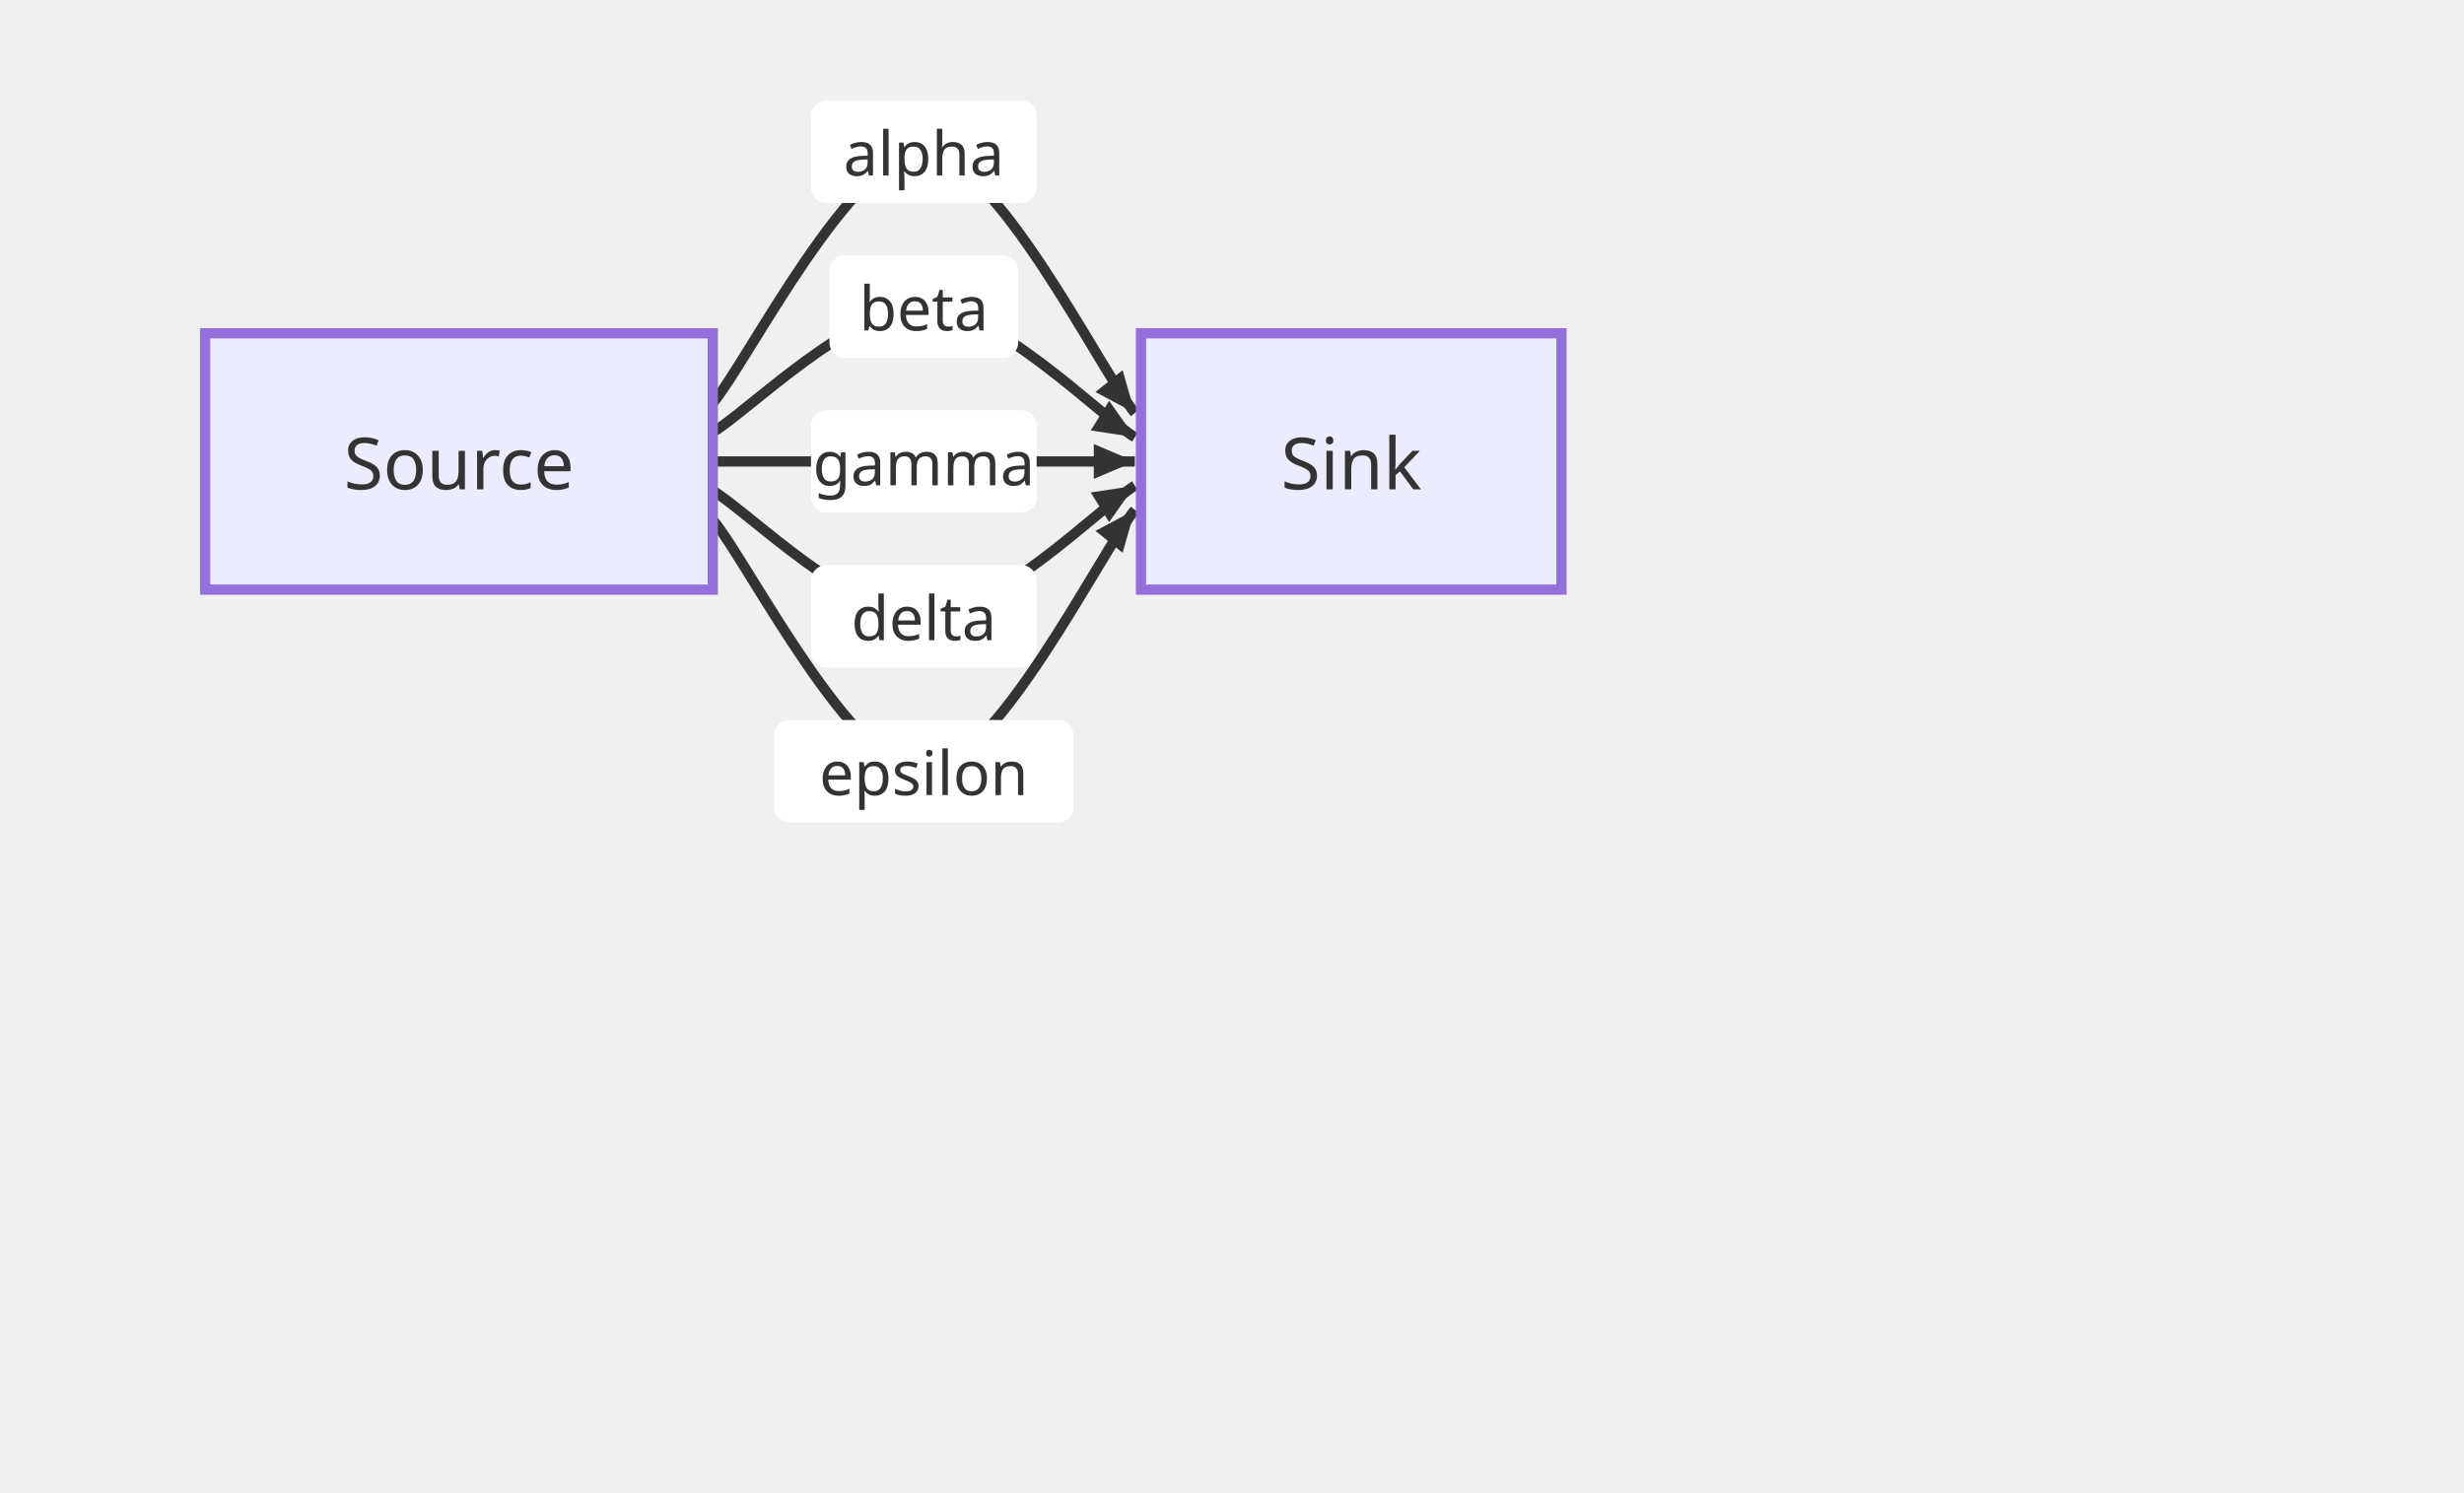
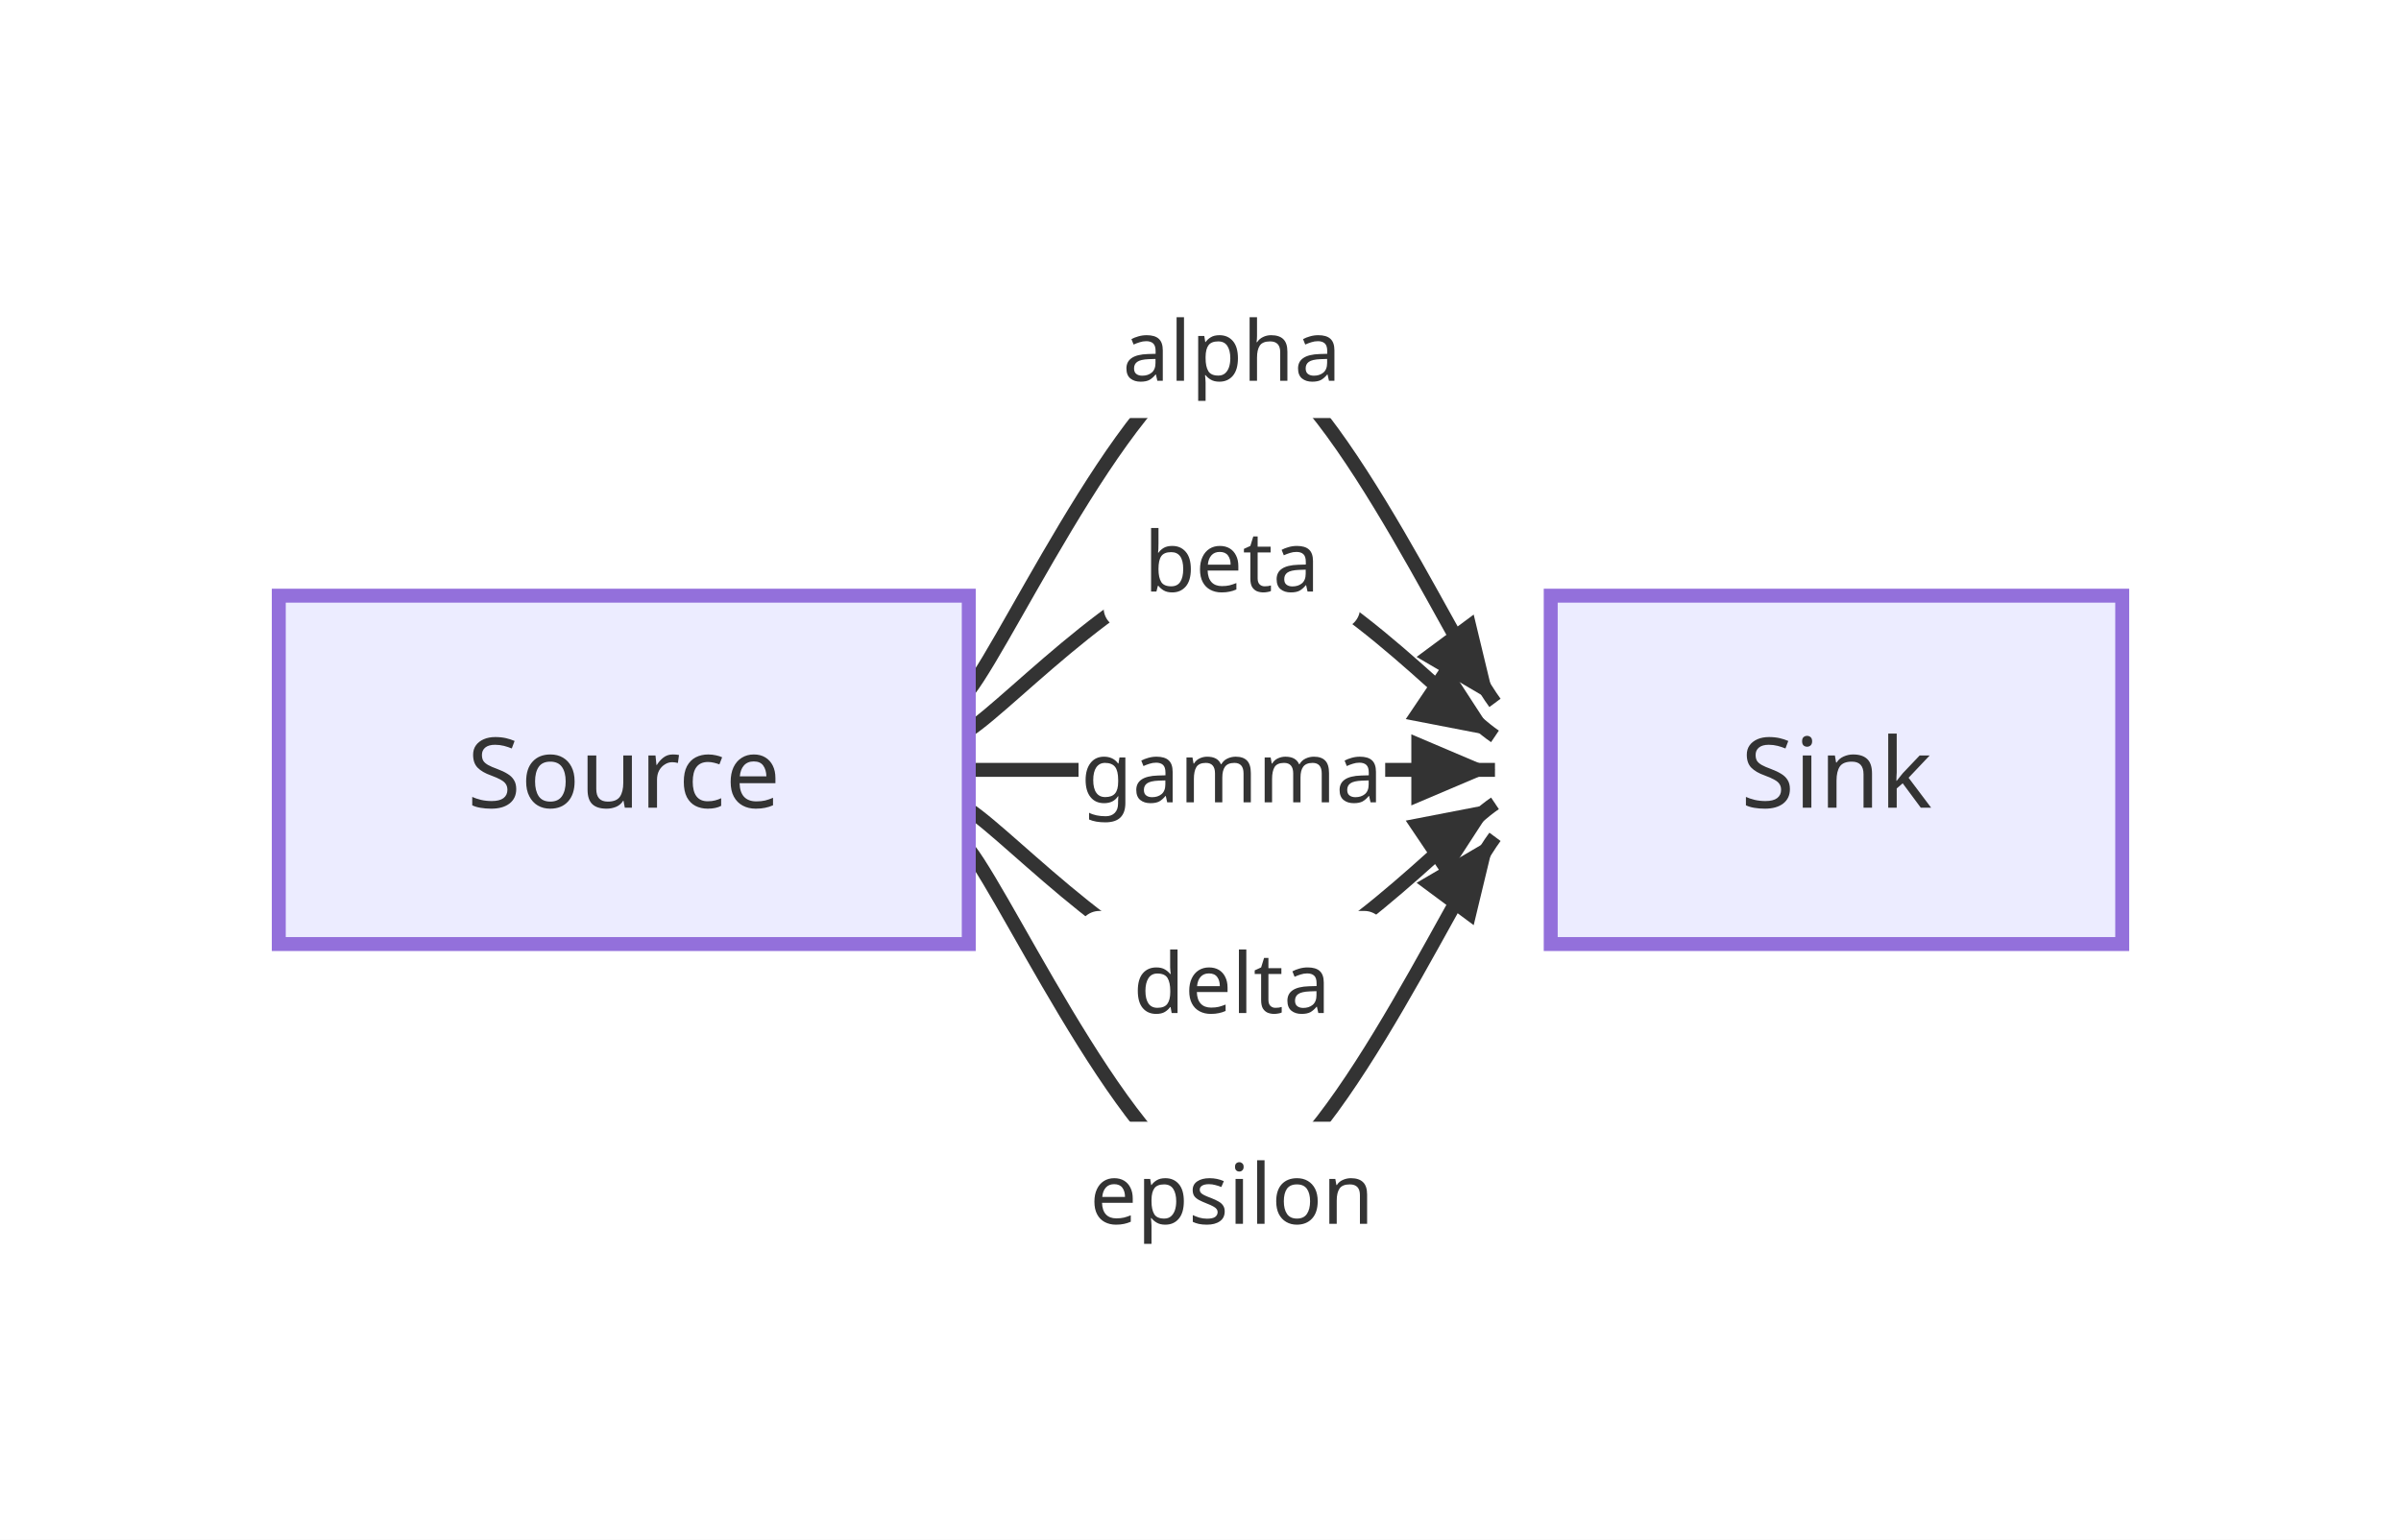
- <svg xmlns="http://www.w3.org/2000/svg" width="480.5" height="291" viewBox="0 0 480.5 291">
+ <svg xmlns="http://www.w3.org/2000/svg" width="344.5" height="220.992" viewBox="0 0 344.5 220.992">
  <defs>
-     <marker id="arrowhead" markerWidth="8" markerHeight="6.8" refX="8" refY="3.4" orient="auto" markerUnits="userSpaceOnUse">
-       <polygon class="arrowhead" points="0 0, 8 3.4, 0 6.8" />
+     <marker id="arrowhead" markerWidth="12" markerHeight="10.2" refX="12" refY="5.1" orient="auto" markerUnits="userSpaceOnUse">
+       <polygon class="arrowhead" points="0 0, 12 5.1, 0 10.2" />
    </marker>
  </defs>
  <style>
:root {
  --mermoid-background: #ffffff;
  --mermoid-edge-label-bg: #ffffff;
  --mermoid-font-family: sans-serif;
  --mermoid-font-size: 14px;
  --mermoid-line: #333;
  --mermoid-main-bkg: #ECECFF;
  --mermoid-node-border: #9370DB;
  --mermoid-note-bg: #ffffcc;
  --mermoid-note-border: #333333;
  --mermoid-note-text: #333333;
  --mermoid-primary: #1f77b4;
  --mermoid-primary-border: #1a5a8a;
  --mermoid-primary-text: #333;
  --mermoid-secondary: #ffffde;
  --mermoid-secondary-border: #aaaa33;
  --mermoid-secondary-text: #333;
  --mermoid-tertiary: #f4f4f4;
  --mermoid-tertiary-border: #cccccc;
  --mermoid-tertiary-text: #333;
  --mermoid-text: #333;
+ }
+ .diagram-bg {
+   fill: #ffffff;
+   stroke: none;
}
.node-shape {
  fill: #ECECFF;
  stroke: #9370DB;
  stroke-width: 2;
}
.node-label {
  fill: #333;
  font-family: sans-serif;
  font-size: 14px;
}
.edge-line {
  stroke: #333;
  stroke-width: 2;
}
.edge-label {
  fill: #333;
  font-family: sans-serif;
  font-size: 12px;
}
.edge-label-bg {
  fill: #ffffff;
}
.note-rect {
  fill: #ffffcc;
  stroke: #333333;
  stroke-width: 1;
  stroke-dasharray: 4,2;
}
.note-text {
  fill: #333333;
  font-family: sans-serif;
  font-size: 12px;
}
.note-connector {
  stroke: #333333;
  stroke-width: 1;
  stroke-dasharray: 4,2;
}
.subgraph-rect {
  fill: none;
  stroke: #9370DB;
  stroke-width: 1;
  stroke-dasharray: 6,3;
}
.subgraph-label {
  fill: #333;
  font-family: sans-serif;
  font-size: 14px;
}
.edge-thick .edge-line {
  stroke-width: 3;
}
.edge-dotted .edge-line {
  stroke-dasharray: 5,5;
}
.edge-dotted-open .edge-line {
  stroke-dasharray: 5,5;
}
.arrowhead {
  fill: #333;
}
.start-end .node-shape {
  fill: #333;
  stroke: #333;
}
</style>
+   <rect class="diagram-bg" x="0" y="0" width="344.5" height="220.992" />
  <g class="edge edge-arrow" id="edge-A-B-0" data-from="A" data-to="B">
-     <path class="edge-line" d="M139,78.621 C145.858,70.448 166.433,29.263 180.15,29.584 C193.867,29.905 214.442,72.053 221.3,80.547" fill="none" marker-end="url(#arrowhead)" />
-     <rect class="edge-label-bg" x="158.15" y="19.584" width="44" height="20" rx="3" ry="3" />
-     <text class="edge-label" x="180.15" y="29.584" text-anchor="middle" dominant-baseline="central">alpha</text>
+     <path class="edge-line" d="M139,99.117 C145.292,90.93 164.167,49.706 176.751,50 C189.335,50.294 208.21,92.403 214.502,100.883" fill="none" marker-end="url(#arrowhead)" />
+     <rect class="edge-label-bg" x="154.751" y="40" width="44" height="20" rx="3" ry="3" />
+     <text class="edge-label" x="176.751" y="50" text-anchor="middle" dominant-baseline="central">alpha</text>
  </g>
  <g class="edge edge-arrow" id="edge-A-B-1" data-from="A" data-to="B">
-     <path class="edge-line" d="M139,84.31 C145.858,80.224 166.433,59.631 180.15,59.792 C193.867,59.952 214.442,81.026 221.3,85.273" fill="none" marker-end="url(#arrowhead)" />
-     <rect class="edge-label-bg" x="161.75" y="49.792" width="36.8" height="20" rx="3" ry="3" />
-     <text class="edge-label" x="180.15" y="59.792" text-anchor="middle" dominant-baseline="central">beta</text>
+     <path class="edge-line" d="M139,104.806 C145.292,100.713 164.167,80.101 176.75,80.248 C189.334,80.395 208.209,101.449 214.501,105.69" fill="none" marker-end="url(#arrowhead)" />
+     <rect class="edge-label-bg" x="158.35" y="70.248" width="36.8" height="20" rx="3" ry="3" />
+     <text class="edge-label" x="176.75" y="80.248" text-anchor="middle" dominant-baseline="central">beta</text>
  </g>
  <g class="edge edge-arrow" id="edge-A-B-2" data-from="A" data-to="B">
-     <path class="edge-line" d="M139,90 L221.3,90" fill="none" marker-end="url(#arrowhead)" />
-     <rect class="edge-label-bg" x="158.15" y="80" width="44" height="20" rx="3" ry="3" />
-     <text class="edge-label" x="180.15" y="90" text-anchor="middle" dominant-baseline="central">gamma</text>
+     <path class="edge-line" d="M139,110.496 L214.5,110.496" fill="none" marker-end="url(#arrowhead)" />
+     <rect class="edge-label-bg" x="154.75" y="100.496" width="44" height="20" rx="3" ry="3" />
+     <text class="edge-label" x="176.75" y="110.496" text-anchor="middle" dominant-baseline="central">gamma</text>
  </g>
  <g class="edge edge-arrow" id="edge-A-B-3" data-from="A" data-to="B">
-     <path class="edge-line" d="M139,95.69 C145.858,99.776 166.433,120.369 180.15,120.208 C193.867,120.048 214.442,98.974 221.3,94.727" fill="none" marker-end="url(#arrowhead)" />
-     <rect class="edge-label-bg" x="158.15" y="110.208" width="44" height="20" rx="3" ry="3" />
-     <text class="edge-label" x="180.15" y="120.208" text-anchor="middle" dominant-baseline="central">delta</text>
+     <path class="edge-line" d="M139,116.186 C145.292,120.279 164.167,140.891 176.75,140.744 C189.334,140.597 208.209,119.542 214.501,115.302" fill="none" marker-end="url(#arrowhead)" />
+     <rect class="edge-label-bg" x="154.75" y="130.744" width="44" height="20" rx="3" ry="3" />
+     <text class="edge-label" x="176.75" y="140.744" text-anchor="middle" dominant-baseline="central">delta</text>
  </g>
  <g class="edge edge-arrow" id="edge-A-B-4" data-from="A" data-to="B">
-     <path class="edge-line" d="M139,101.379 C145.858,109.552 166.433,150.737 180.15,150.416 C193.867,150.095 214.442,107.947 221.3,99.453" fill="none" marker-end="url(#arrowhead)" />
-     <rect class="edge-label-bg" x="150.95" y="140.416" width="58.4" height="20" rx="3" ry="3" />
-     <text class="edge-label" x="180.15" y="150.416" text-anchor="middle" dominant-baseline="central">epsilon</text>
+     <path class="edge-line" d="M139,121.875 C145.292,130.061 164.167,171.286 176.751,170.992 C189.335,170.697 208.21,128.589 214.502,120.108" fill="none" marker-end="url(#arrowhead)" />
+     <rect class="edge-label-bg" x="147.551" y="160.992" width="58.4" height="20" rx="3" ry="3" />
+     <text class="edge-label" x="176.751" y="170.992" text-anchor="middle" dominant-baseline="central">epsilon</text>
  </g>
  <g class="node node-rect" id="node-A">
-     <rect class="node-shape" x="40" y="65" width="99" height="50" rx="0" ry="0" />
-     <text class="node-label" x="89.5" y="90" text-anchor="middle" dominant-baseline="central">Source</text>
+     <rect class="node-shape" x="40" y="85.496" width="99" height="50" rx="0" ry="0" />
+     <text class="node-label" x="89.5" y="110.496" text-anchor="middle" dominant-baseline="central">Source</text>
  </g>
  <g class="node node-rect" id="node-B">
-     <rect class="node-shape" x="222.5" y="65" width="82" height="50" rx="0" ry="0" />
-     <text class="node-label" x="263.5" y="90" text-anchor="middle" dominant-baseline="central">Sink</text>
+     <rect class="node-shape" x="222.5" y="85.496" width="82" height="50" rx="0" ry="0" />
+     <text class="node-label" x="263.5" y="110.496" text-anchor="middle" dominant-baseline="central">Sink</text>
  </g>
</svg>
